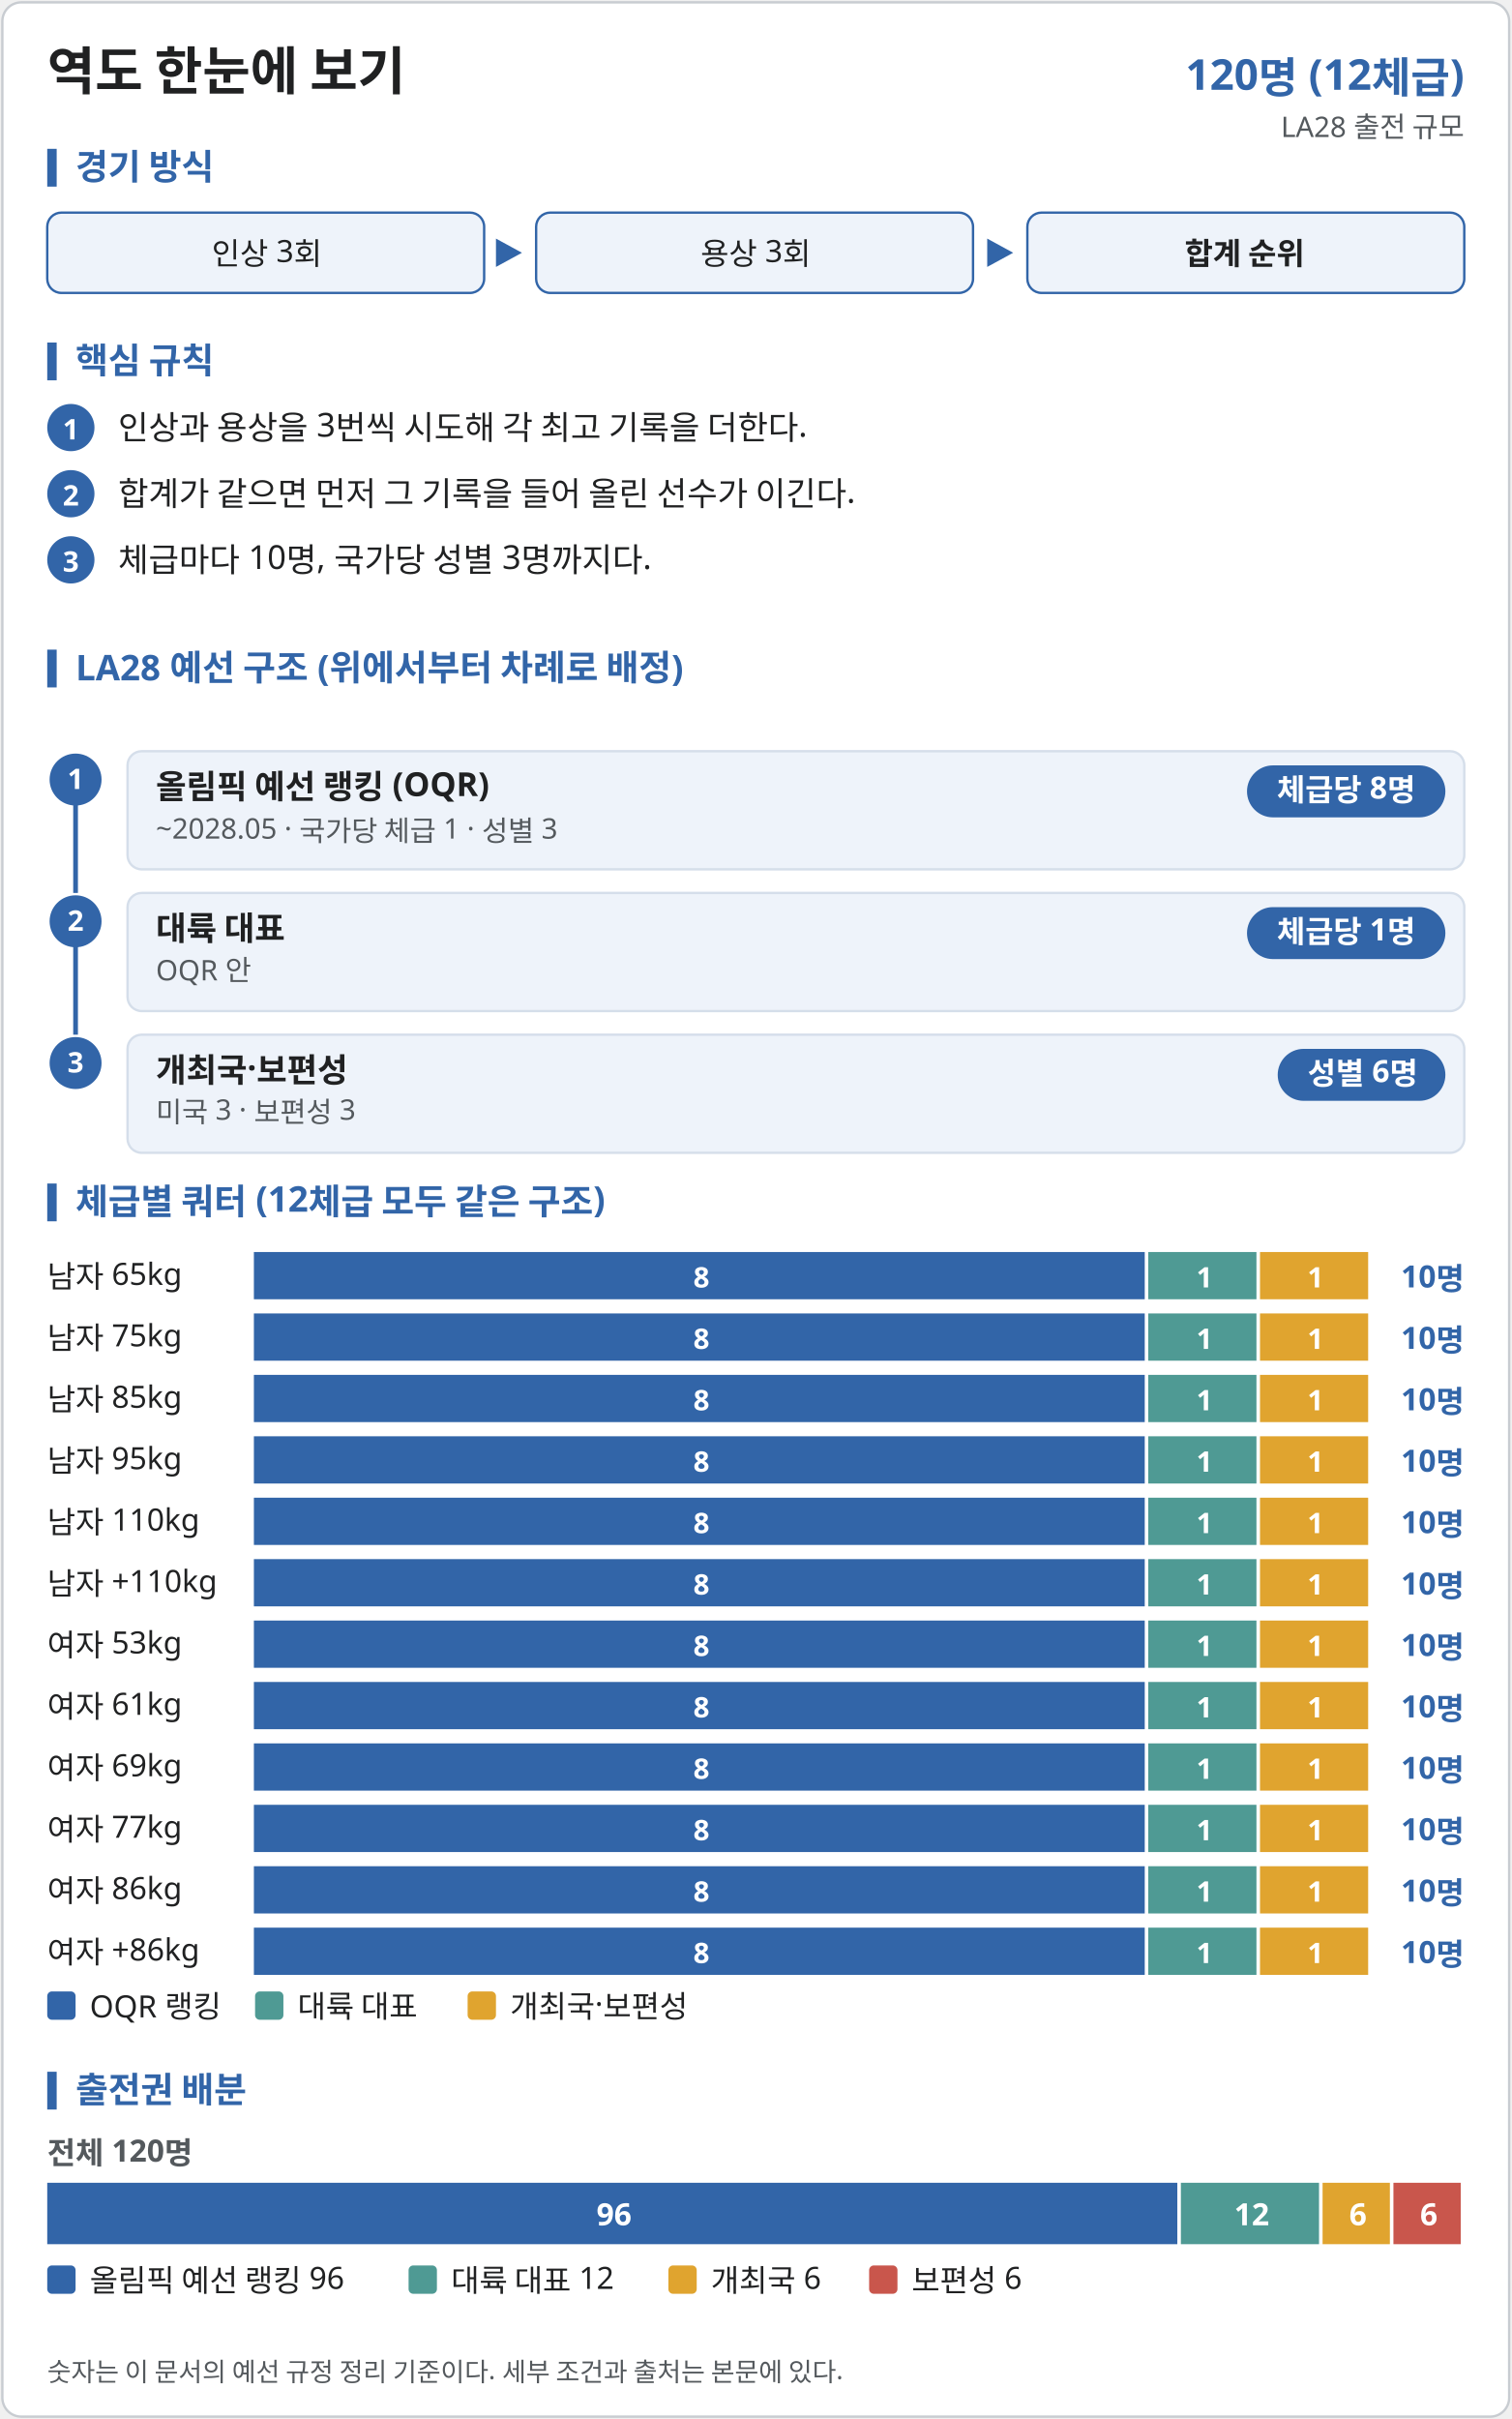
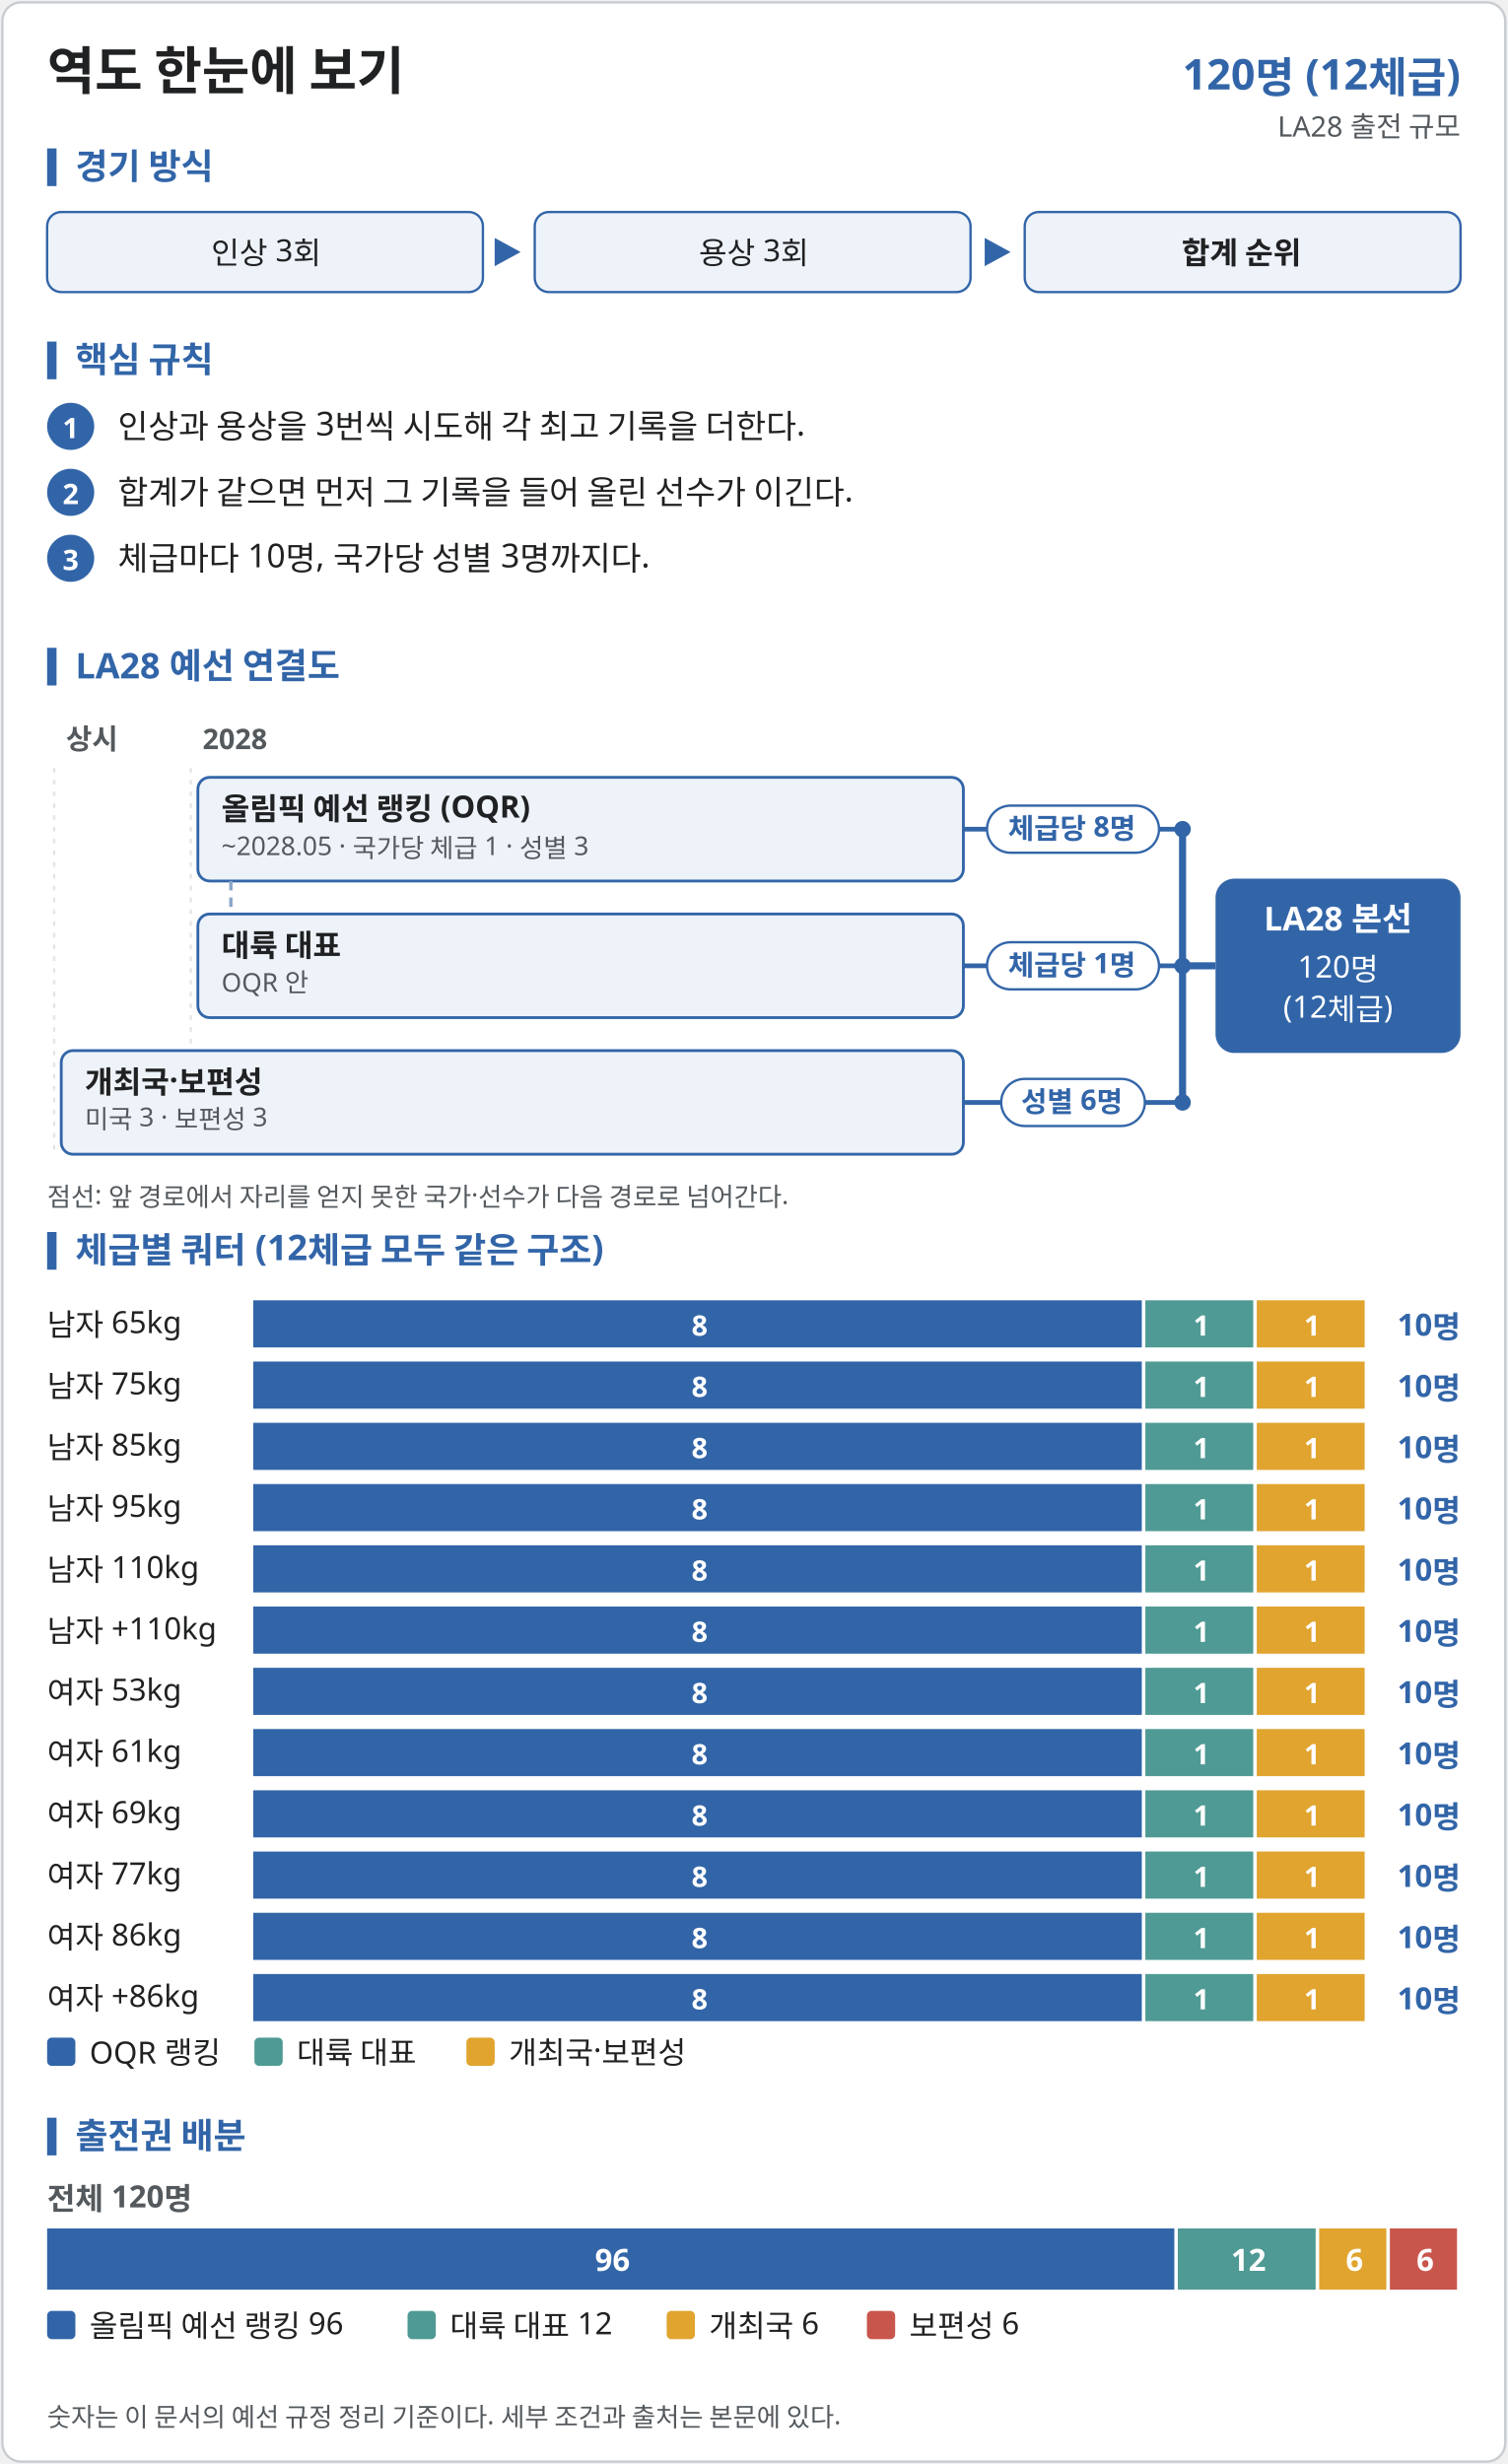
- <svg xmlns="http://www.w3.org/2000/svg" viewBox="0 0 640 1024" width="640" height="1024" role="img" aria-label="역도 한눈에 보기" font-family="'Malgun Gothic','Apple SD Gothic Neo','Noto Sans KR',sans-serif">
-   <rect x="1" y="1" width="638" height="1022" rx="8" fill="#fff" stroke="#c8ccd1" />
+ <svg xmlns="http://www.w3.org/2000/svg" viewBox="0 0 640 1046" width="640" height="1046" role="img" aria-label="역도 한눈에 보기" font-family="'Malgun Gothic','Apple SD Gothic Neo','Noto Sans KR',sans-serif">
+   <rect x="1" y="1" width="638" height="1044" rx="8" fill="#fff" stroke="#c8ccd1" />
  <text x="20" y="38" font-size="22" fill="#202122" font-weight="bold" text-anchor="start">역도 한눈에 보기</text>
  <text x="620" y="38" font-size="18" fill="#3265a8" font-weight="bold" text-anchor="end">120명 (12체급)</text>
  <text x="620" y="58" font-size="12" fill="#54595d" font-weight="normal" text-anchor="end">LA28 출전 규모</text>
  <rect x="20" y="63" width="4" height="16" fill="#3265a8" />
  <text x="32" y="76" font-size="15" fill="#3265a8" font-weight="bold" text-anchor="start">경기 방식</text>
  <rect x="20" y="90" width="185" height="34" rx="6" fill="#eef3fa" stroke="#3265a8" />
  <text x="113" y="112" font-size="13" fill="#202122" font-weight="normal" text-anchor="middle">인상 3회</text>
  <path d="M210 101 L221 107 L210 113" fill="#3265a8" />
  <rect x="227" y="90" width="185" height="34" rx="6" fill="#eef3fa" stroke="#3265a8" />
  <text x="320" y="112" font-size="13" fill="#202122" font-weight="normal" text-anchor="middle">용상 3회</text>
  <path d="M418 101 L429 107 L418 113" fill="#3265a8" />
  <rect x="435" y="90" width="185" height="34" rx="6" fill="#eef3fa" stroke="#3265a8" />
  <text x="527" y="112" font-size="13" fill="#202122" font-weight="bold" text-anchor="middle">합계 순위</text>
  <rect x="20" y="145" width="4" height="16" fill="#3265a8" />
  <text x="32" y="158" font-size="15" fill="#3265a8" font-weight="bold" text-anchor="start">핵심 규칙</text>
  <circle cx="30" cy="181" r="10" fill="#3265a8" />
  <text x="30" y="186" font-size="12" fill="#fff" font-weight="bold" text-anchor="middle">1</text>
  <text x="50" y="186" font-size="14" fill="#202122" font-weight="normal" text-anchor="start">인상과 용상을 3번씩 시도해 각 최고 기록을 더한다.</text>
  <circle cx="30" cy="209" r="10" fill="#3265a8" />
  <text x="30" y="214" font-size="12" fill="#fff" font-weight="bold" text-anchor="middle">2</text>
  <text x="50" y="214" font-size="14" fill="#202122" font-weight="normal" text-anchor="start">합계가 같으면 먼저 그 기록을 들어 올린 선수가 이긴다.</text>
  <circle cx="30" cy="237" r="10" fill="#3265a8" />
  <text x="30" y="242" font-size="12" fill="#fff" font-weight="bold" text-anchor="middle">3</text>
  <text x="50" y="242" font-size="14" fill="#202122" font-weight="normal" text-anchor="start">체급마다 10명, 국가당 성별 3명까지다.</text>
  <rect x="20" y="275" width="4" height="16" fill="#3265a8" />
-   <text x="32" y="288" font-size="15" fill="#3265a8" font-weight="bold" text-anchor="start">LA28 예선 구조 (위에서부터 차례로 배정)</text>
-   <line x1="32" y1="330" x2="32" y2="378" stroke="#3265a8" stroke-width="2" />
-   <circle cx="32" cy="330" r="11" fill="#3265a8" />
-   <text x="32" y="334" font-size="12" fill="#fff" font-weight="bold" text-anchor="middle">1</text>
-   <rect x="54" y="318" width="566" height="50" rx="6" fill="#eef3fa" stroke="#d5deea" />
-   <text x="66" y="338" font-size="14" fill="#202122" font-weight="bold" text-anchor="start">올림픽 예선 랭킹 (OQR)</text>
-   <rect x="528" y="324" width="84" height="22" rx="11" fill="#3265a8" />
-   <text x="570" y="339" font-size="13" fill="#fff" font-weight="bold" text-anchor="middle">체급당 8명</text>
-   <text x="66" y="355" font-size="12" fill="#54595d" font-weight="normal" text-anchor="start">~2028.05 · 국가당 체급 1 · 성별 3</text>
-   <line x1="32" y1="390" x2="32" y2="438" stroke="#3265a8" stroke-width="2" />
-   <circle cx="32" cy="390" r="11" fill="#3265a8" />
-   <text x="32" y="394" font-size="12" fill="#fff" font-weight="bold" text-anchor="middle">2</text>
-   <rect x="54" y="378" width="566" height="50" rx="6" fill="#eef3fa" stroke="#d5deea" />
-   <text x="66" y="398" font-size="14" fill="#202122" font-weight="bold" text-anchor="start">대륙 대표</text>
-   <rect x="528" y="384" width="84" height="22" rx="11" fill="#3265a8" />
-   <text x="570" y="399" font-size="13" fill="#fff" font-weight="bold" text-anchor="middle">체급당 1명</text>
-   <text x="66" y="415" font-size="12" fill="#54595d" font-weight="normal" text-anchor="start">OQR 안</text>
-   <circle cx="32" cy="450" r="11" fill="#3265a8" />
-   <text x="32" y="454" font-size="12" fill="#fff" font-weight="bold" text-anchor="middle">3</text>
-   <rect x="54" y="438" width="566" height="50" rx="6" fill="#eef3fa" stroke="#d5deea" />
-   <text x="66" y="458" font-size="14" fill="#202122" font-weight="bold" text-anchor="start">개최국·보편성</text>
-   <rect x="541" y="444" width="71" height="22" rx="11" fill="#3265a8" />
-   <text x="577" y="459" font-size="13" fill="#fff" font-weight="bold" text-anchor="middle">성별 6명</text>
-   <text x="66" y="475" font-size="12" fill="#54595d" font-weight="normal" text-anchor="start">미국 3 · 보편성 3</text>
-   <rect x="20" y="501" width="4" height="16" fill="#3265a8" />
-   <text x="32" y="514" font-size="15" fill="#3265a8" font-weight="bold" text-anchor="start">체급별 쿼터 (12체급 모두 같은 구조)</text>
+   <text x="32" y="288" font-size="15" fill="#3265a8" font-weight="bold" text-anchor="start">LA28 예선 연결도</text>
+   <line x1="23" y1="326" x2="23" y2="490" stroke="#e3e6ea" stroke-dasharray="2 3" />
+   <line x1="81" y1="326" x2="81" y2="490" stroke="#e3e6ea" stroke-dasharray="2 3" />
+   <text x="28" y="318" font-size="12" fill="#54595d" font-weight="bold" text-anchor="start">상시</text>
+   <text x="86" y="318" font-size="12" fill="#54595d" font-weight="bold" text-anchor="start">2028</text>
+   <rect x="84" y="330" width="324.96" height="44" rx="5" fill="#eef3fa" stroke="#3265a8" stroke-width="1.2" />
+   <text x="94" y="348" font-size="13" fill="#202122" font-weight="bold" text-anchor="start">올림픽 예선 랭킹 (OQR)</text>
+   <text x="94" y="363" font-size="11" fill="#54595d" font-weight="normal" text-anchor="start">~2028.05 · 국가당 체급 1 · 성별 3</text>
+   <rect x="84" y="388" width="324.96" height="44" rx="5" fill="#eef3fa" stroke="#3265a8" stroke-width="1.2" />
+   <text x="94" y="406" font-size="13" fill="#202122" font-weight="bold" text-anchor="start">대륙 대표</text>
+   <text x="94" y="421" font-size="11" fill="#54595d" font-weight="normal" text-anchor="start">OQR 안</text>
+   <rect x="26" y="446" width="382.96" height="44" rx="5" fill="#eef3fa" stroke="#3265a8" stroke-width="1.2" />
+   <text x="36" y="464" font-size="13" fill="#202122" font-weight="bold" text-anchor="start">개최국·보편성</text>
+   <text x="36" y="479" font-size="11" fill="#54595d" font-weight="normal" text-anchor="start">미국 3 · 보편성 3</text>
+   <path d="M98 374 V381 H98 V388" fill="none" stroke="#8aa4c8" stroke-width="1.4" stroke-dasharray="4 3" />
+   <line x1="408.96" y1="352" x2="502" y2="352" stroke="#3265a8" stroke-width="2" />
+   <circle cx="502" cy="352" r="3.5" fill="#3265a8" />
+   <rect x="419" y="342" width="73" height="20" rx="10" fill="#fff" stroke="#3265a8" />
+   <text x="455" y="356" font-size="12" fill="#3265a8" font-weight="bold" text-anchor="middle">체급당 8명</text>
+   <line x1="408.96" y1="410" x2="502" y2="410" stroke="#3265a8" stroke-width="2" />
+   <circle cx="502" cy="410" r="3.5" fill="#3265a8" />
+   <rect x="419" y="400" width="73" height="20" rx="10" fill="#fff" stroke="#3265a8" />
+   <text x="455" y="414" font-size="12" fill="#3265a8" font-weight="bold" text-anchor="middle">체급당 1명</text>
+   <line x1="408.96" y1="468" x2="502" y2="468" stroke="#3265a8" stroke-width="2" />
+   <circle cx="502" cy="468" r="3.5" fill="#3265a8" />
+   <rect x="425" y="458" width="61" height="20" rx="10" fill="#fff" stroke="#3265a8" />
+   <text x="455" y="472" font-size="12" fill="#3265a8" font-weight="bold" text-anchor="middle">성별 6명</text>
+   <line x1="502" y1="352" x2="502" y2="468" stroke="#3265a8" stroke-width="3" />
+   <line x1="502" y1="410" x2="516" y2="410" stroke="#3265a8" stroke-width="3" />
+   <rect x="516" y="373" width="104" height="74" rx="8" fill="#3265a8" />
+   <text x="568" y="395" font-size="14" fill="#fff" font-weight="bold" text-anchor="middle">LA28 본선</text>
+   <text x="568" y="415" font-size="13" fill="#fff" font-weight="normal" text-anchor="middle">120명</text>
+   <text x="568" y="432" font-size="13" fill="#fff" font-weight="normal" text-anchor="middle">(12체급)</text>
+   <text x="20" y="512" font-size="11" fill="#54595d" font-weight="normal" text-anchor="start">점선: 앞 경로에서 자리를 얻지 못한 국가·선수가 다음 경로로 넘어간다.</text>
+   <rect x="20" y="523" width="4" height="16" fill="#3265a8" />
+   <text x="32" y="536" font-size="15" fill="#3265a8" font-weight="bold" text-anchor="start">체급별 쿼터 (12체급 모두 같은 구조)</text>
  <defs>
    <pattern id="var" width="6" height="6" patternUnits="userSpaceOnUse" patternTransform="rotate(45)">
      <rect width="6" height="6" fill="#e3e6ea" />
      <line x1="0" y1="0" x2="0" y2="6" stroke="#9aa1a9" stroke-width="3" />
    </pattern>
  </defs>
-   <text x="20" y="545" font-size="13" fill="#202122" font-weight="normal" text-anchor="start">남자 65kg</text>
-   <rect x="107.5" y="530" width="377.2" height="20" fill="#3265a8" />
-   <text x="297" y="545" font-size="12" fill="#fff" font-weight="bold" text-anchor="middle">8</text>
-   <rect x="486.2" y="530" width="45.8" height="20" fill="#4f9a94" />
-   <text x="510" y="545" font-size="12" fill="#fff" font-weight="bold" text-anchor="middle">1</text>
-   <rect x="533.5" y="530" width="45.8" height="20" fill="#e0a42f" />
-   <text x="557" y="545" font-size="12" fill="#fff" font-weight="bold" text-anchor="middle">1</text>
-   <text x="620" y="545" font-size="13" fill="#3265a8" font-weight="bold" text-anchor="end">10명</text>
-   <text x="20" y="571" font-size="13" fill="#202122" font-weight="normal" text-anchor="start">남자 75kg</text>
-   <rect x="107.5" y="556" width="377.2" height="20" fill="#3265a8" />
-   <text x="297" y="571" font-size="12" fill="#fff" font-weight="bold" text-anchor="middle">8</text>
-   <rect x="486.2" y="556" width="45.8" height="20" fill="#4f9a94" />
-   <text x="510" y="571" font-size="12" fill="#fff" font-weight="bold" text-anchor="middle">1</text>
-   <rect x="533.5" y="556" width="45.8" height="20" fill="#e0a42f" />
-   <text x="557" y="571" font-size="12" fill="#fff" font-weight="bold" text-anchor="middle">1</text>
-   <text x="620" y="571" font-size="13" fill="#3265a8" font-weight="bold" text-anchor="end">10명</text>
-   <text x="20" y="597" font-size="13" fill="#202122" font-weight="normal" text-anchor="start">남자 85kg</text>
-   <rect x="107.5" y="582" width="377.2" height="20" fill="#3265a8" />
-   <text x="297" y="597" font-size="12" fill="#fff" font-weight="bold" text-anchor="middle">8</text>
-   <rect x="486.2" y="582" width="45.8" height="20" fill="#4f9a94" />
-   <text x="510" y="597" font-size="12" fill="#fff" font-weight="bold" text-anchor="middle">1</text>
-   <rect x="533.5" y="582" width="45.8" height="20" fill="#e0a42f" />
-   <text x="557" y="597" font-size="12" fill="#fff" font-weight="bold" text-anchor="middle">1</text>
-   <text x="620" y="597" font-size="13" fill="#3265a8" font-weight="bold" text-anchor="end">10명</text>
-   <text x="20" y="623" font-size="13" fill="#202122" font-weight="normal" text-anchor="start">남자 95kg</text>
-   <rect x="107.5" y="608" width="377.2" height="20" fill="#3265a8" />
-   <text x="297" y="623" font-size="12" fill="#fff" font-weight="bold" text-anchor="middle">8</text>
-   <rect x="486.2" y="608" width="45.8" height="20" fill="#4f9a94" />
-   <text x="510" y="623" font-size="12" fill="#fff" font-weight="bold" text-anchor="middle">1</text>
-   <rect x="533.5" y="608" width="45.8" height="20" fill="#e0a42f" />
-   <text x="557" y="623" font-size="12" fill="#fff" font-weight="bold" text-anchor="middle">1</text>
-   <text x="620" y="623" font-size="13" fill="#3265a8" font-weight="bold" text-anchor="end">10명</text>
-   <text x="20" y="649" font-size="13" fill="#202122" font-weight="normal" text-anchor="start">남자 110kg</text>
-   <rect x="107.5" y="634" width="377.2" height="20" fill="#3265a8" />
-   <text x="297" y="649" font-size="12" fill="#fff" font-weight="bold" text-anchor="middle">8</text>
-   <rect x="486.2" y="634" width="45.8" height="20" fill="#4f9a94" />
-   <text x="510" y="649" font-size="12" fill="#fff" font-weight="bold" text-anchor="middle">1</text>
-   <rect x="533.5" y="634" width="45.8" height="20" fill="#e0a42f" />
-   <text x="557" y="649" font-size="12" fill="#fff" font-weight="bold" text-anchor="middle">1</text>
-   <text x="620" y="649" font-size="13" fill="#3265a8" font-weight="bold" text-anchor="end">10명</text>
-   <text x="20" y="675" font-size="13" fill="#202122" font-weight="normal" text-anchor="start">남자 +110kg</text>
-   <rect x="107.5" y="660" width="377.2" height="20" fill="#3265a8" />
-   <text x="297" y="675" font-size="12" fill="#fff" font-weight="bold" text-anchor="middle">8</text>
-   <rect x="486.2" y="660" width="45.8" height="20" fill="#4f9a94" />
-   <text x="510" y="675" font-size="12" fill="#fff" font-weight="bold" text-anchor="middle">1</text>
-   <rect x="533.5" y="660" width="45.8" height="20" fill="#e0a42f" />
-   <text x="557" y="675" font-size="12" fill="#fff" font-weight="bold" text-anchor="middle">1</text>
-   <text x="620" y="675" font-size="13" fill="#3265a8" font-weight="bold" text-anchor="end">10명</text>
-   <text x="20" y="701" font-size="13" fill="#202122" font-weight="normal" text-anchor="start">여자 53kg</text>
-   <rect x="107.5" y="686" width="377.2" height="20" fill="#3265a8" />
-   <text x="297" y="701" font-size="12" fill="#fff" font-weight="bold" text-anchor="middle">8</text>
-   <rect x="486.2" y="686" width="45.8" height="20" fill="#4f9a94" />
-   <text x="510" y="701" font-size="12" fill="#fff" font-weight="bold" text-anchor="middle">1</text>
-   <rect x="533.5" y="686" width="45.8" height="20" fill="#e0a42f" />
-   <text x="557" y="701" font-size="12" fill="#fff" font-weight="bold" text-anchor="middle">1</text>
-   <text x="620" y="701" font-size="13" fill="#3265a8" font-weight="bold" text-anchor="end">10명</text>
-   <text x="20" y="727" font-size="13" fill="#202122" font-weight="normal" text-anchor="start">여자 61kg</text>
-   <rect x="107.5" y="712" width="377.2" height="20" fill="#3265a8" />
-   <text x="297" y="727" font-size="12" fill="#fff" font-weight="bold" text-anchor="middle">8</text>
-   <rect x="486.2" y="712" width="45.8" height="20" fill="#4f9a94" />
-   <text x="510" y="727" font-size="12" fill="#fff" font-weight="bold" text-anchor="middle">1</text>
-   <rect x="533.5" y="712" width="45.8" height="20" fill="#e0a42f" />
-   <text x="557" y="727" font-size="12" fill="#fff" font-weight="bold" text-anchor="middle">1</text>
-   <text x="620" y="727" font-size="13" fill="#3265a8" font-weight="bold" text-anchor="end">10명</text>
-   <text x="20" y="753" font-size="13" fill="#202122" font-weight="normal" text-anchor="start">여자 69kg</text>
-   <rect x="107.5" y="738" width="377.2" height="20" fill="#3265a8" />
-   <text x="297" y="753" font-size="12" fill="#fff" font-weight="bold" text-anchor="middle">8</text>
-   <rect x="486.2" y="738" width="45.8" height="20" fill="#4f9a94" />
-   <text x="510" y="753" font-size="12" fill="#fff" font-weight="bold" text-anchor="middle">1</text>
-   <rect x="533.5" y="738" width="45.8" height="20" fill="#e0a42f" />
-   <text x="557" y="753" font-size="12" fill="#fff" font-weight="bold" text-anchor="middle">1</text>
-   <text x="620" y="753" font-size="13" fill="#3265a8" font-weight="bold" text-anchor="end">10명</text>
-   <text x="20" y="779" font-size="13" fill="#202122" font-weight="normal" text-anchor="start">여자 77kg</text>
-   <rect x="107.5" y="764" width="377.2" height="20" fill="#3265a8" />
-   <text x="297" y="779" font-size="12" fill="#fff" font-weight="bold" text-anchor="middle">8</text>
-   <rect x="486.2" y="764" width="45.8" height="20" fill="#4f9a94" />
-   <text x="510" y="779" font-size="12" fill="#fff" font-weight="bold" text-anchor="middle">1</text>
-   <rect x="533.5" y="764" width="45.8" height="20" fill="#e0a42f" />
-   <text x="557" y="779" font-size="12" fill="#fff" font-weight="bold" text-anchor="middle">1</text>
-   <text x="620" y="779" font-size="13" fill="#3265a8" font-weight="bold" text-anchor="end">10명</text>
-   <text x="20" y="805" font-size="13" fill="#202122" font-weight="normal" text-anchor="start">여자 86kg</text>
-   <rect x="107.5" y="790" width="377.2" height="20" fill="#3265a8" />
-   <text x="297" y="805" font-size="12" fill="#fff" font-weight="bold" text-anchor="middle">8</text>
-   <rect x="486.2" y="790" width="45.8" height="20" fill="#4f9a94" />
-   <text x="510" y="805" font-size="12" fill="#fff" font-weight="bold" text-anchor="middle">1</text>
-   <rect x="533.5" y="790" width="45.8" height="20" fill="#e0a42f" />
-   <text x="557" y="805" font-size="12" fill="#fff" font-weight="bold" text-anchor="middle">1</text>
-   <text x="620" y="805" font-size="13" fill="#3265a8" font-weight="bold" text-anchor="end">10명</text>
-   <text x="20" y="831" font-size="13" fill="#202122" font-weight="normal" text-anchor="start">여자 +86kg</text>
-   <rect x="107.5" y="816" width="377.2" height="20" fill="#3265a8" />
-   <text x="297" y="831" font-size="12" fill="#fff" font-weight="bold" text-anchor="middle">8</text>
-   <rect x="486.2" y="816" width="45.8" height="20" fill="#4f9a94" />
-   <text x="510" y="831" font-size="12" fill="#fff" font-weight="bold" text-anchor="middle">1</text>
-   <rect x="533.5" y="816" width="45.8" height="20" fill="#e0a42f" />
-   <text x="557" y="831" font-size="12" fill="#fff" font-weight="bold" text-anchor="middle">1</text>
-   <text x="620" y="831" font-size="13" fill="#3265a8" font-weight="bold" text-anchor="end">10명</text>
-   <rect x="20" y="843" width="12" height="12" rx="2" fill="#3265a8" />
-   <text x="38" y="854" font-size="13" fill="#202122" font-weight="normal" text-anchor="start">OQR 랭킹</text>
-   <rect x="108" y="843" width="12" height="12" rx="2" fill="#4f9a94" />
-   <text x="126" y="854" font-size="13" fill="#202122" font-weight="normal" text-anchor="start">대륙 대표</text>
-   <rect x="198" y="843" width="12" height="12" rx="2" fill="#e0a42f" />
-   <text x="216" y="854" font-size="13" fill="#202122" font-weight="normal" text-anchor="start">개최국·보편성</text>
-   <rect x="20" y="877" width="4" height="16" fill="#3265a8" />
-   <text x="32" y="890" font-size="15" fill="#3265a8" font-weight="bold" text-anchor="start">출전권 배분</text>
-   <text x="20" y="916" font-size="13" fill="#54595d" font-weight="bold" text-anchor="start">전체 120명</text>
-   <rect x="20.0" y="924" width="478.5" height="26" fill="#3265a8" />
-   <text x="260" y="942" font-size="13" fill="#fff" font-weight="bold" text-anchor="middle">96</text>
-   <rect x="500.0" y="924" width="58.5" height="26" fill="#4f9a94" />
-   <text x="530" y="942" font-size="13" fill="#fff" font-weight="bold" text-anchor="middle">12</text>
-   <rect x="560.0" y="924" width="28.5" height="26" fill="#e0a42f" />
-   <text x="575" y="942" font-size="13" fill="#fff" font-weight="bold" text-anchor="middle">6</text>
-   <rect x="590.0" y="924" width="28.5" height="26" fill="#c9564c" />
-   <text x="605" y="942" font-size="13" fill="#fff" font-weight="bold" text-anchor="middle">6</text>
-   <rect x="20" y="959" width="12" height="12" rx="2" fill="#3265a8" />
-   <text x="38" y="970" font-size="13" fill="#202122" font-weight="normal" text-anchor="start">올림픽 예선 랭킹 96</text>
-   <rect x="173" y="959" width="12" height="12" rx="2" fill="#4f9a94" />
-   <text x="191" y="970" font-size="13" fill="#202122" font-weight="normal" text-anchor="start">대륙 대표 12</text>
-   <rect x="283" y="959" width="12" height="12" rx="2" fill="#e0a42f" />
-   <text x="301" y="970" font-size="13" fill="#202122" font-weight="normal" text-anchor="start">개최국 6</text>
-   <rect x="368" y="959" width="12" height="12" rx="2" fill="#c9564c" />
-   <text x="386" y="970" font-size="13" fill="#202122" font-weight="normal" text-anchor="start">보편성 6</text>
-   <text x="20" y="1008" font-size="11" fill="#54595d" font-weight="normal" text-anchor="start">숫자는 이 문서의 예선 규정 정리 기준이다. 세부 조건과 출처는 본문에 있다.</text>
+   <text x="20" y="567" font-size="13" fill="#202122" font-weight="normal" text-anchor="start">남자 65kg</text>
+   <rect x="107.5" y="552" width="377.2" height="20" fill="#3265a8" />
+   <text x="297" y="567" font-size="12" fill="#fff" font-weight="bold" text-anchor="middle">8</text>
+   <rect x="486.2" y="552" width="45.8" height="20" fill="#4f9a94" />
+   <text x="510" y="567" font-size="12" fill="#fff" font-weight="bold" text-anchor="middle">1</text>
+   <rect x="533.5" y="552" width="45.8" height="20" fill="#e0a42f" />
+   <text x="557" y="567" font-size="12" fill="#fff" font-weight="bold" text-anchor="middle">1</text>
+   <text x="620" y="567" font-size="13" fill="#3265a8" font-weight="bold" text-anchor="end">10명</text>
+   <text x="20" y="593" font-size="13" fill="#202122" font-weight="normal" text-anchor="start">남자 75kg</text>
+   <rect x="107.5" y="578" width="377.2" height="20" fill="#3265a8" />
+   <text x="297" y="593" font-size="12" fill="#fff" font-weight="bold" text-anchor="middle">8</text>
+   <rect x="486.2" y="578" width="45.8" height="20" fill="#4f9a94" />
+   <text x="510" y="593" font-size="12" fill="#fff" font-weight="bold" text-anchor="middle">1</text>
+   <rect x="533.5" y="578" width="45.8" height="20" fill="#e0a42f" />
+   <text x="557" y="593" font-size="12" fill="#fff" font-weight="bold" text-anchor="middle">1</text>
+   <text x="620" y="593" font-size="13" fill="#3265a8" font-weight="bold" text-anchor="end">10명</text>
+   <text x="20" y="619" font-size="13" fill="#202122" font-weight="normal" text-anchor="start">남자 85kg</text>
+   <rect x="107.5" y="604" width="377.2" height="20" fill="#3265a8" />
+   <text x="297" y="619" font-size="12" fill="#fff" font-weight="bold" text-anchor="middle">8</text>
+   <rect x="486.2" y="604" width="45.8" height="20" fill="#4f9a94" />
+   <text x="510" y="619" font-size="12" fill="#fff" font-weight="bold" text-anchor="middle">1</text>
+   <rect x="533.5" y="604" width="45.8" height="20" fill="#e0a42f" />
+   <text x="557" y="619" font-size="12" fill="#fff" font-weight="bold" text-anchor="middle">1</text>
+   <text x="620" y="619" font-size="13" fill="#3265a8" font-weight="bold" text-anchor="end">10명</text>
+   <text x="20" y="645" font-size="13" fill="#202122" font-weight="normal" text-anchor="start">남자 95kg</text>
+   <rect x="107.5" y="630" width="377.2" height="20" fill="#3265a8" />
+   <text x="297" y="645" font-size="12" fill="#fff" font-weight="bold" text-anchor="middle">8</text>
+   <rect x="486.2" y="630" width="45.8" height="20" fill="#4f9a94" />
+   <text x="510" y="645" font-size="12" fill="#fff" font-weight="bold" text-anchor="middle">1</text>
+   <rect x="533.5" y="630" width="45.8" height="20" fill="#e0a42f" />
+   <text x="557" y="645" font-size="12" fill="#fff" font-weight="bold" text-anchor="middle">1</text>
+   <text x="620" y="645" font-size="13" fill="#3265a8" font-weight="bold" text-anchor="end">10명</text>
+   <text x="20" y="671" font-size="13" fill="#202122" font-weight="normal" text-anchor="start">남자 110kg</text>
+   <rect x="107.5" y="656" width="377.2" height="20" fill="#3265a8" />
+   <text x="297" y="671" font-size="12" fill="#fff" font-weight="bold" text-anchor="middle">8</text>
+   <rect x="486.2" y="656" width="45.8" height="20" fill="#4f9a94" />
+   <text x="510" y="671" font-size="12" fill="#fff" font-weight="bold" text-anchor="middle">1</text>
+   <rect x="533.5" y="656" width="45.8" height="20" fill="#e0a42f" />
+   <text x="557" y="671" font-size="12" fill="#fff" font-weight="bold" text-anchor="middle">1</text>
+   <text x="620" y="671" font-size="13" fill="#3265a8" font-weight="bold" text-anchor="end">10명</text>
+   <text x="20" y="697" font-size="13" fill="#202122" font-weight="normal" text-anchor="start">남자 +110kg</text>
+   <rect x="107.5" y="682" width="377.2" height="20" fill="#3265a8" />
+   <text x="297" y="697" font-size="12" fill="#fff" font-weight="bold" text-anchor="middle">8</text>
+   <rect x="486.2" y="682" width="45.8" height="20" fill="#4f9a94" />
+   <text x="510" y="697" font-size="12" fill="#fff" font-weight="bold" text-anchor="middle">1</text>
+   <rect x="533.5" y="682" width="45.8" height="20" fill="#e0a42f" />
+   <text x="557" y="697" font-size="12" fill="#fff" font-weight="bold" text-anchor="middle">1</text>
+   <text x="620" y="697" font-size="13" fill="#3265a8" font-weight="bold" text-anchor="end">10명</text>
+   <text x="20" y="723" font-size="13" fill="#202122" font-weight="normal" text-anchor="start">여자 53kg</text>
+   <rect x="107.5" y="708" width="377.2" height="20" fill="#3265a8" />
+   <text x="297" y="723" font-size="12" fill="#fff" font-weight="bold" text-anchor="middle">8</text>
+   <rect x="486.2" y="708" width="45.8" height="20" fill="#4f9a94" />
+   <text x="510" y="723" font-size="12" fill="#fff" font-weight="bold" text-anchor="middle">1</text>
+   <rect x="533.5" y="708" width="45.8" height="20" fill="#e0a42f" />
+   <text x="557" y="723" font-size="12" fill="#fff" font-weight="bold" text-anchor="middle">1</text>
+   <text x="620" y="723" font-size="13" fill="#3265a8" font-weight="bold" text-anchor="end">10명</text>
+   <text x="20" y="749" font-size="13" fill="#202122" font-weight="normal" text-anchor="start">여자 61kg</text>
+   <rect x="107.5" y="734" width="377.2" height="20" fill="#3265a8" />
+   <text x="297" y="749" font-size="12" fill="#fff" font-weight="bold" text-anchor="middle">8</text>
+   <rect x="486.2" y="734" width="45.8" height="20" fill="#4f9a94" />
+   <text x="510" y="749" font-size="12" fill="#fff" font-weight="bold" text-anchor="middle">1</text>
+   <rect x="533.5" y="734" width="45.8" height="20" fill="#e0a42f" />
+   <text x="557" y="749" font-size="12" fill="#fff" font-weight="bold" text-anchor="middle">1</text>
+   <text x="620" y="749" font-size="13" fill="#3265a8" font-weight="bold" text-anchor="end">10명</text>
+   <text x="20" y="775" font-size="13" fill="#202122" font-weight="normal" text-anchor="start">여자 69kg</text>
+   <rect x="107.5" y="760" width="377.2" height="20" fill="#3265a8" />
+   <text x="297" y="775" font-size="12" fill="#fff" font-weight="bold" text-anchor="middle">8</text>
+   <rect x="486.2" y="760" width="45.8" height="20" fill="#4f9a94" />
+   <text x="510" y="775" font-size="12" fill="#fff" font-weight="bold" text-anchor="middle">1</text>
+   <rect x="533.5" y="760" width="45.8" height="20" fill="#e0a42f" />
+   <text x="557" y="775" font-size="12" fill="#fff" font-weight="bold" text-anchor="middle">1</text>
+   <text x="620" y="775" font-size="13" fill="#3265a8" font-weight="bold" text-anchor="end">10명</text>
+   <text x="20" y="801" font-size="13" fill="#202122" font-weight="normal" text-anchor="start">여자 77kg</text>
+   <rect x="107.5" y="786" width="377.2" height="20" fill="#3265a8" />
+   <text x="297" y="801" font-size="12" fill="#fff" font-weight="bold" text-anchor="middle">8</text>
+   <rect x="486.2" y="786" width="45.8" height="20" fill="#4f9a94" />
+   <text x="510" y="801" font-size="12" fill="#fff" font-weight="bold" text-anchor="middle">1</text>
+   <rect x="533.5" y="786" width="45.8" height="20" fill="#e0a42f" />
+   <text x="557" y="801" font-size="12" fill="#fff" font-weight="bold" text-anchor="middle">1</text>
+   <text x="620" y="801" font-size="13" fill="#3265a8" font-weight="bold" text-anchor="end">10명</text>
+   <text x="20" y="827" font-size="13" fill="#202122" font-weight="normal" text-anchor="start">여자 86kg</text>
+   <rect x="107.5" y="812" width="377.2" height="20" fill="#3265a8" />
+   <text x="297" y="827" font-size="12" fill="#fff" font-weight="bold" text-anchor="middle">8</text>
+   <rect x="486.2" y="812" width="45.8" height="20" fill="#4f9a94" />
+   <text x="510" y="827" font-size="12" fill="#fff" font-weight="bold" text-anchor="middle">1</text>
+   <rect x="533.5" y="812" width="45.8" height="20" fill="#e0a42f" />
+   <text x="557" y="827" font-size="12" fill="#fff" font-weight="bold" text-anchor="middle">1</text>
+   <text x="620" y="827" font-size="13" fill="#3265a8" font-weight="bold" text-anchor="end">10명</text>
+   <text x="20" y="853" font-size="13" fill="#202122" font-weight="normal" text-anchor="start">여자 +86kg</text>
+   <rect x="107.5" y="838" width="377.2" height="20" fill="#3265a8" />
+   <text x="297" y="853" font-size="12" fill="#fff" font-weight="bold" text-anchor="middle">8</text>
+   <rect x="486.2" y="838" width="45.8" height="20" fill="#4f9a94" />
+   <text x="510" y="853" font-size="12" fill="#fff" font-weight="bold" text-anchor="middle">1</text>
+   <rect x="533.5" y="838" width="45.8" height="20" fill="#e0a42f" />
+   <text x="557" y="853" font-size="12" fill="#fff" font-weight="bold" text-anchor="middle">1</text>
+   <text x="620" y="853" font-size="13" fill="#3265a8" font-weight="bold" text-anchor="end">10명</text>
+   <rect x="20" y="865" width="12" height="12" rx="2" fill="#3265a8" />
+   <text x="38" y="876" font-size="13" fill="#202122" font-weight="normal" text-anchor="start">OQR 랭킹</text>
+   <rect x="108" y="865" width="12" height="12" rx="2" fill="#4f9a94" />
+   <text x="126" y="876" font-size="13" fill="#202122" font-weight="normal" text-anchor="start">대륙 대표</text>
+   <rect x="198" y="865" width="12" height="12" rx="2" fill="#e0a42f" />
+   <text x="216" y="876" font-size="13" fill="#202122" font-weight="normal" text-anchor="start">개최국·보편성</text>
+   <rect x="20" y="899" width="4" height="16" fill="#3265a8" />
+   <text x="32" y="912" font-size="15" fill="#3265a8" font-weight="bold" text-anchor="start">출전권 배분</text>
+   <text x="20" y="938" font-size="13" fill="#54595d" font-weight="bold" text-anchor="start">전체 120명</text>
+   <rect x="20.0" y="946" width="478.5" height="26" fill="#3265a8" />
+   <text x="260" y="964" font-size="13" fill="#fff" font-weight="bold" text-anchor="middle">96</text>
+   <rect x="500.0" y="946" width="58.5" height="26" fill="#4f9a94" />
+   <text x="530" y="964" font-size="13" fill="#fff" font-weight="bold" text-anchor="middle">12</text>
+   <rect x="560.0" y="946" width="28.5" height="26" fill="#e0a42f" />
+   <text x="575" y="964" font-size="13" fill="#fff" font-weight="bold" text-anchor="middle">6</text>
+   <rect x="590.0" y="946" width="28.5" height="26" fill="#c9564c" />
+   <text x="605" y="964" font-size="13" fill="#fff" font-weight="bold" text-anchor="middle">6</text>
+   <rect x="20" y="981" width="12" height="12" rx="2" fill="#3265a8" />
+   <text x="38" y="992" font-size="13" fill="#202122" font-weight="normal" text-anchor="start">올림픽 예선 랭킹 96</text>
+   <rect x="173" y="981" width="12" height="12" rx="2" fill="#4f9a94" />
+   <text x="191" y="992" font-size="13" fill="#202122" font-weight="normal" text-anchor="start">대륙 대표 12</text>
+   <rect x="283" y="981" width="12" height="12" rx="2" fill="#e0a42f" />
+   <text x="301" y="992" font-size="13" fill="#202122" font-weight="normal" text-anchor="start">개최국 6</text>
+   <rect x="368" y="981" width="12" height="12" rx="2" fill="#c9564c" />
+   <text x="386" y="992" font-size="13" fill="#202122" font-weight="normal" text-anchor="start">보편성 6</text>
+   <text x="20" y="1030" font-size="11" fill="#54595d" font-weight="normal" text-anchor="start">숫자는 이 문서의 예선 규정 정리 기준이다. 세부 조건과 출처는 본문에 있다.</text>
</svg>
